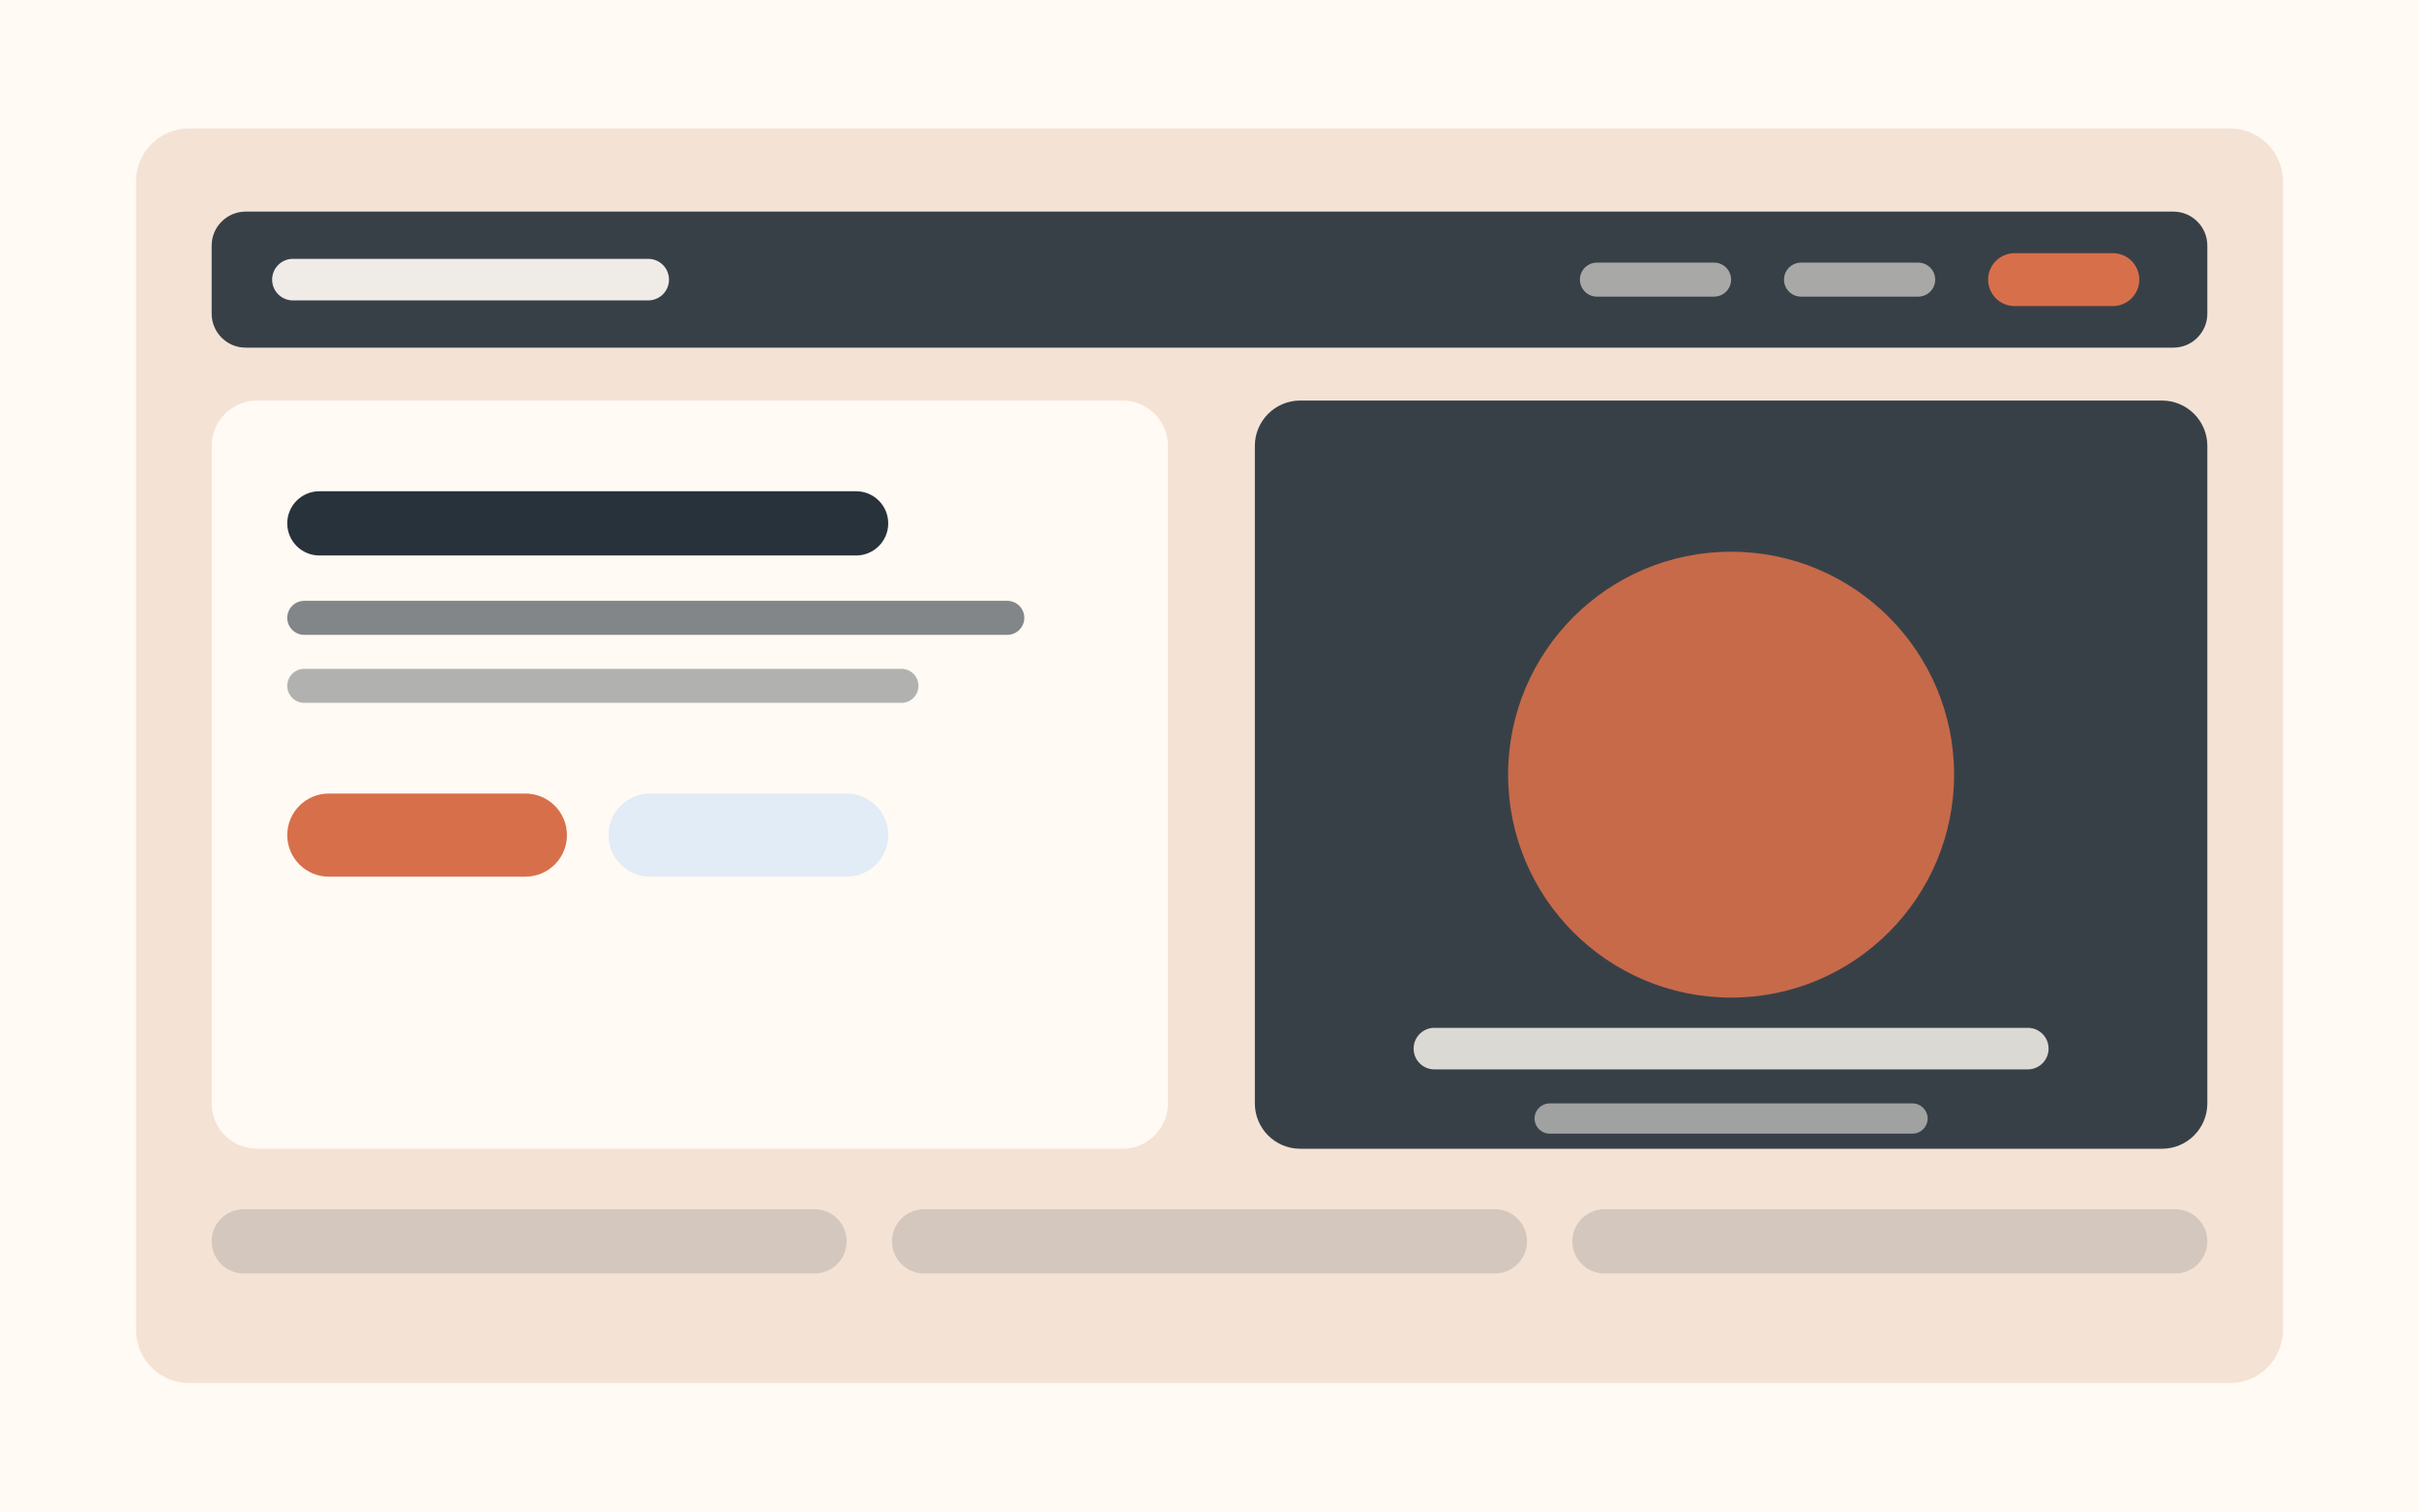
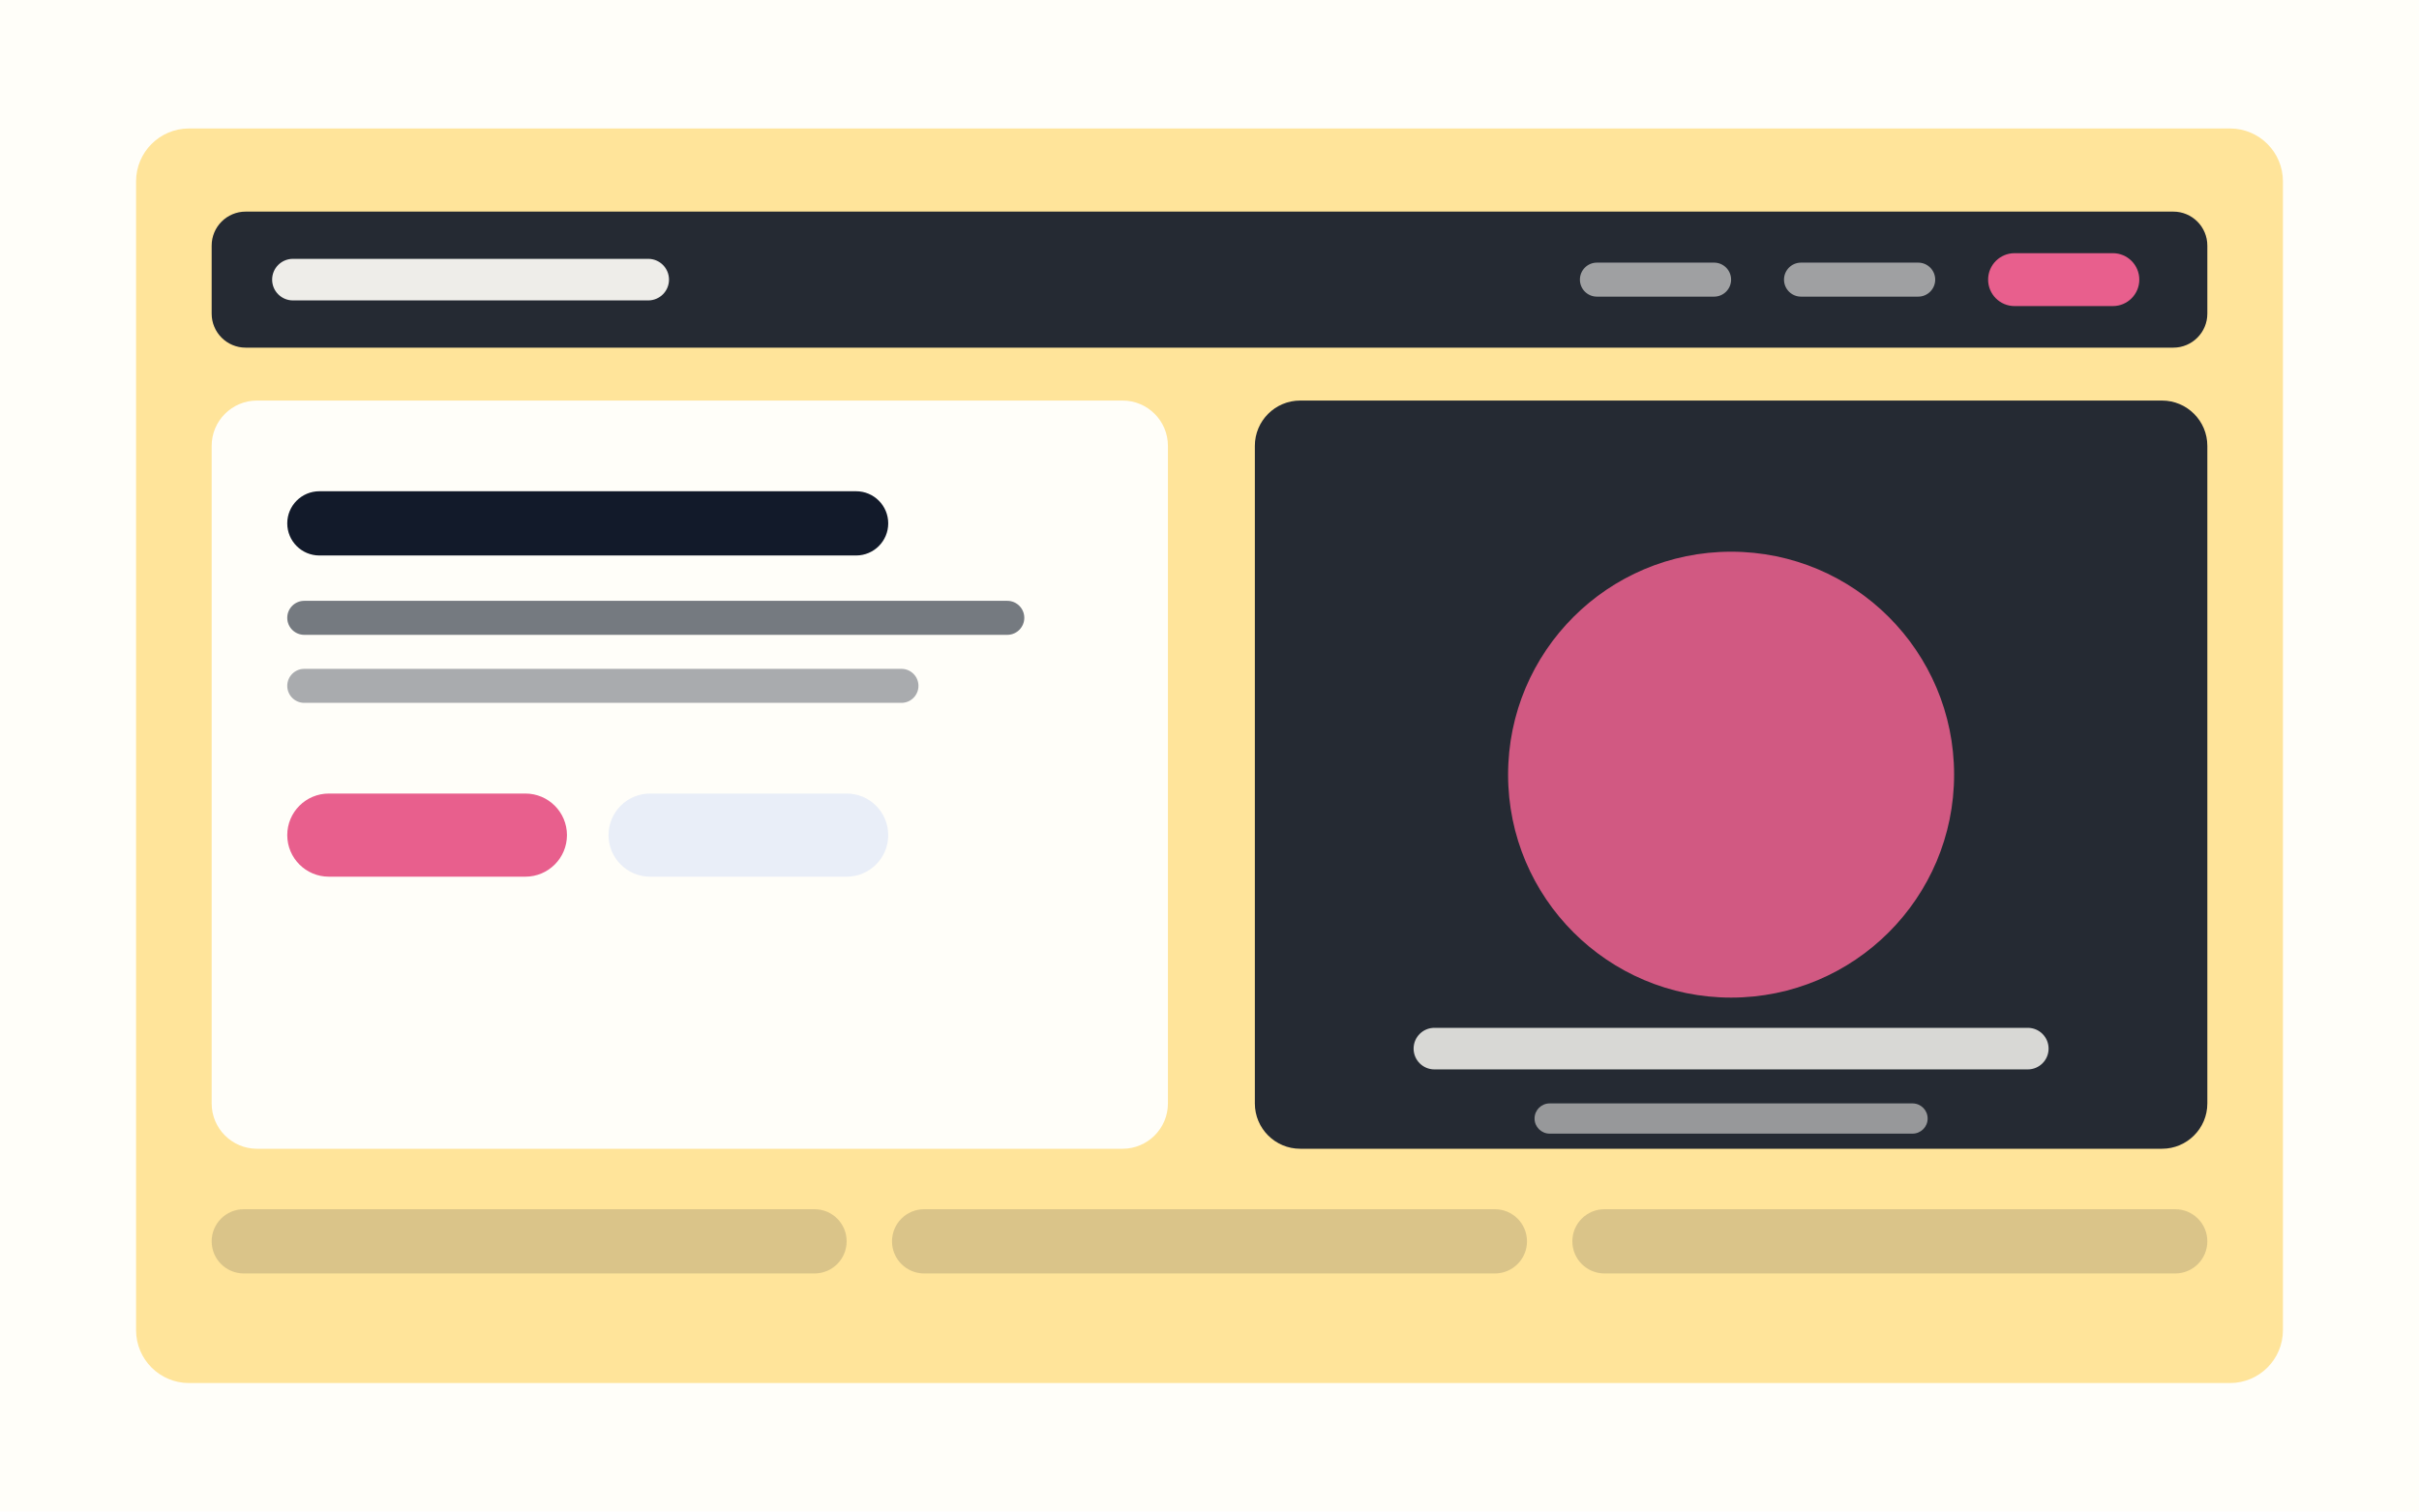
<svg xmlns="http://www.w3.org/2000/svg" viewBox="0 0 1280 800" role="img" aria-labelledby="title desc">
-   <rect width="1280" height="800" fill="#fffaf3" />
-   <rect x="72" y="68" width="1136" height="664" rx="28" fill="#f4e2d5" />
-   <rect x="112" y="112" width="1056" height="72" rx="18" fill="#28323b" opacity="0.92" />
-   <rect x="144" y="137" width="210" height="22" rx="11" fill="#fffaf3" opacity="0.92" />
-   <rect x="836" y="139" width="80" height="18" rx="9" fill="#fffaf3" opacity="0.56" />
-   <rect x="944" y="139" width="80" height="18" rx="9" fill="#fffaf3" opacity="0.56" />
-   <rect x="1052" y="134" width="80" height="28" rx="14" fill="#d86f4b" />
-   <rect x="112" y="212" width="506" height="396" rx="24" fill="#fffaf3" />
-   <rect x="152" y="260" width="318" height="34" rx="17" fill="#28323b" />
-   <rect x="152" y="318" width="390" height="18" rx="9" fill="#28323b" opacity="0.58" />
-   <rect x="152" y="354" width="334" height="18" rx="9" fill="#28323b" opacity="0.36" />
-   <rect x="152" y="420" width="148" height="44" rx="22" fill="#d86f4b" />
-   <rect x="322" y="420" width="148" height="44" rx="22" fill="#e1ecf6" />
-   <rect x="664" y="212" width="504" height="396" rx="24" fill="#28323b" opacity="0.92" />
-   <circle cx="916" cy="410" r="118" fill="#d86f4b" opacity="0.88" />
-   <rect x="748" y="544" width="336" height="22" rx="11" fill="#fffaf3" opacity="0.82" />
-   <rect x="812" y="584" width="208" height="16" rx="8" fill="#fffaf3" opacity="0.52" />
-   <rect x="112" y="640" width="336" height="34" rx="17" fill="#28323b" opacity="0.16" />
-   <rect x="472" y="640" width="336" height="34" rx="17" fill="#28323b" opacity="0.16" />
-   <rect x="832" y="640" width="336" height="34" rx="17" fill="#28323b" opacity="0.16" />
+   <rect width="1280" height="800" fill="#fffef9" />
+   <rect x="72" y="68" width="1136" height="664" rx="28" fill="#ffe49a" />
+   <rect x="112" y="112" width="1056" height="72" rx="18" fill="#121a2a" opacity="0.92" />
+   <rect x="144" y="137" width="210" height="22" rx="11" fill="#fffef9" opacity="0.92" />
+   <rect x="836" y="139" width="80" height="18" rx="9" fill="#fffef9" opacity="0.56" />
+   <rect x="944" y="139" width="80" height="18" rx="9" fill="#fffef9" opacity="0.56" />
+   <rect x="1052" y="134" width="80" height="28" rx="14" fill="#e85f8d" />
+   <rect x="112" y="212" width="506" height="396" rx="24" fill="#fffef9" />
+   <rect x="152" y="260" width="318" height="34" rx="17" fill="#121a2a" />
+   <rect x="152" y="318" width="390" height="18" rx="9" fill="#121a2a" opacity="0.58" />
+   <rect x="152" y="354" width="334" height="18" rx="9" fill="#121a2a" opacity="0.36" />
+   <rect x="152" y="420" width="148" height="44" rx="22" fill="#e85f8d" />
+   <rect x="322" y="420" width="148" height="44" rx="22" fill="#e9eef8" />
+   <rect x="664" y="212" width="504" height="396" rx="24" fill="#121a2a" opacity="0.92" />
+   <circle cx="916" cy="410" r="118" fill="#e85f8d" opacity="0.88" />
+   <rect x="748" y="544" width="336" height="22" rx="11" fill="#fffef9" opacity="0.82" />
+   <rect x="812" y="584" width="208" height="16" rx="8" fill="#fffef9" opacity="0.52" />
+   <rect x="112" y="640" width="336" height="34" rx="17" fill="#121a2a" opacity="0.16" />
+   <rect x="472" y="640" width="336" height="34" rx="17" fill="#121a2a" opacity="0.16" />
+   <rect x="832" y="640" width="336" height="34" rx="17" fill="#121a2a" opacity="0.16" />
</svg>
